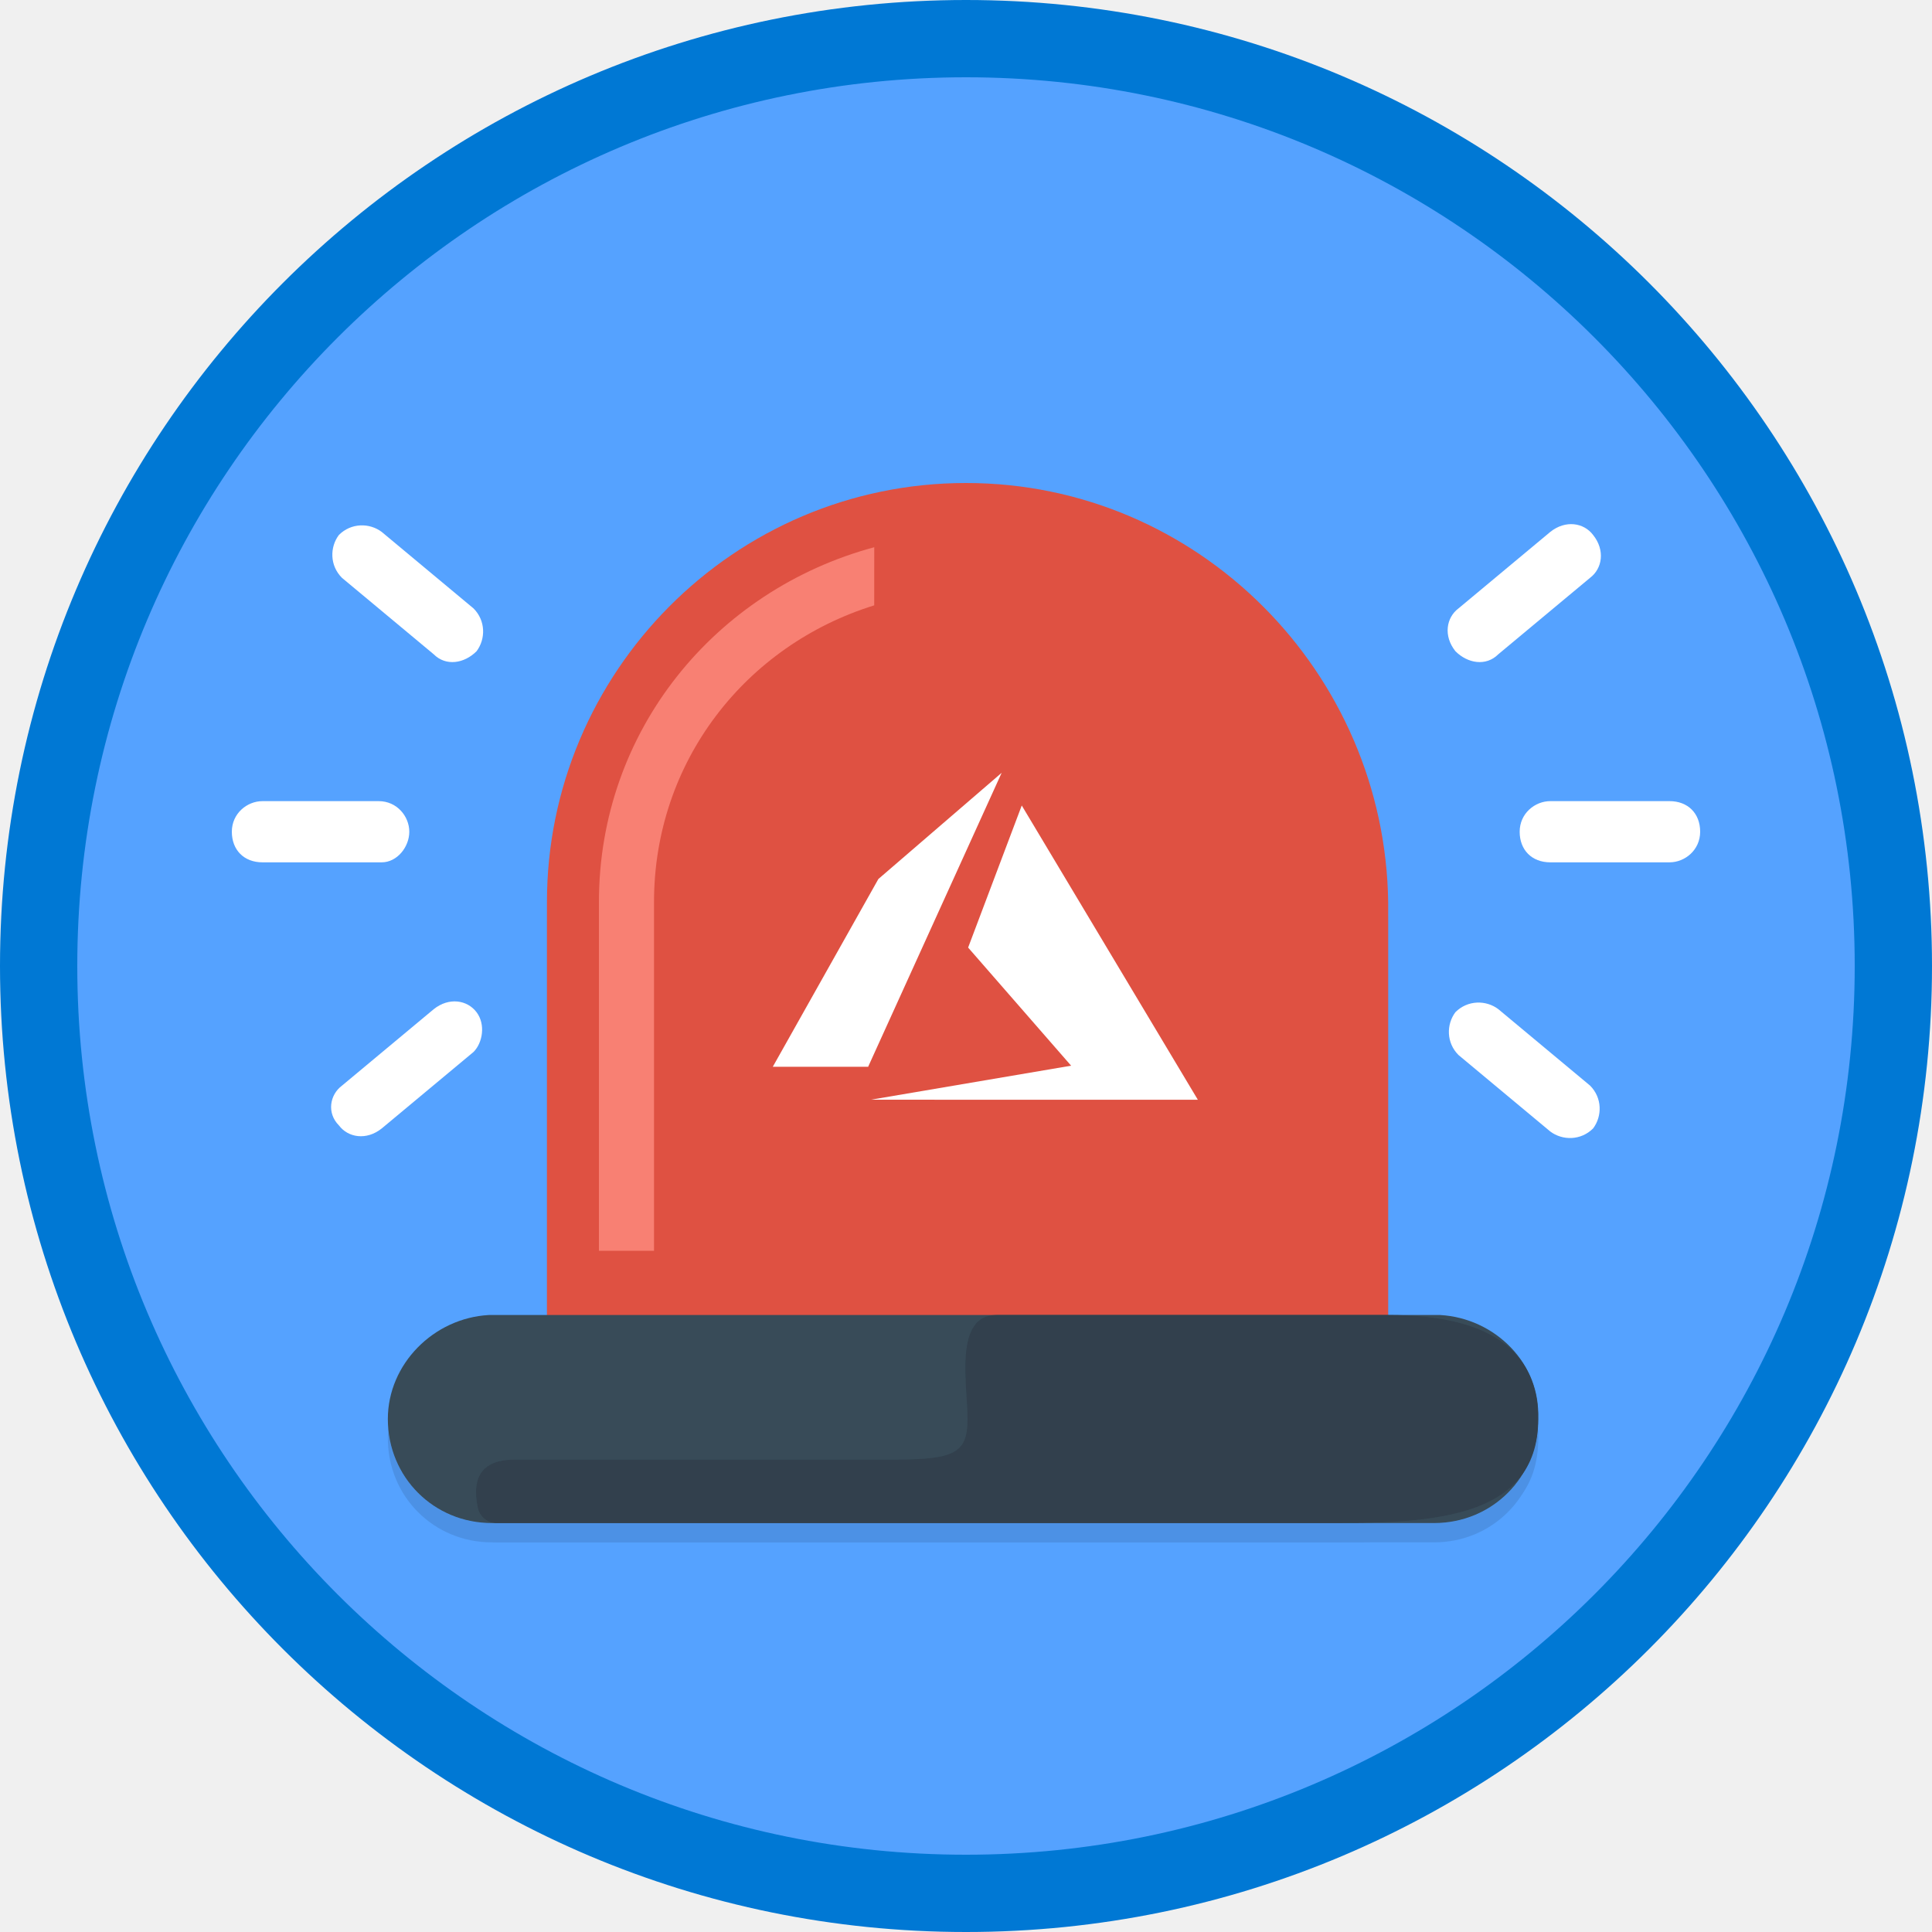
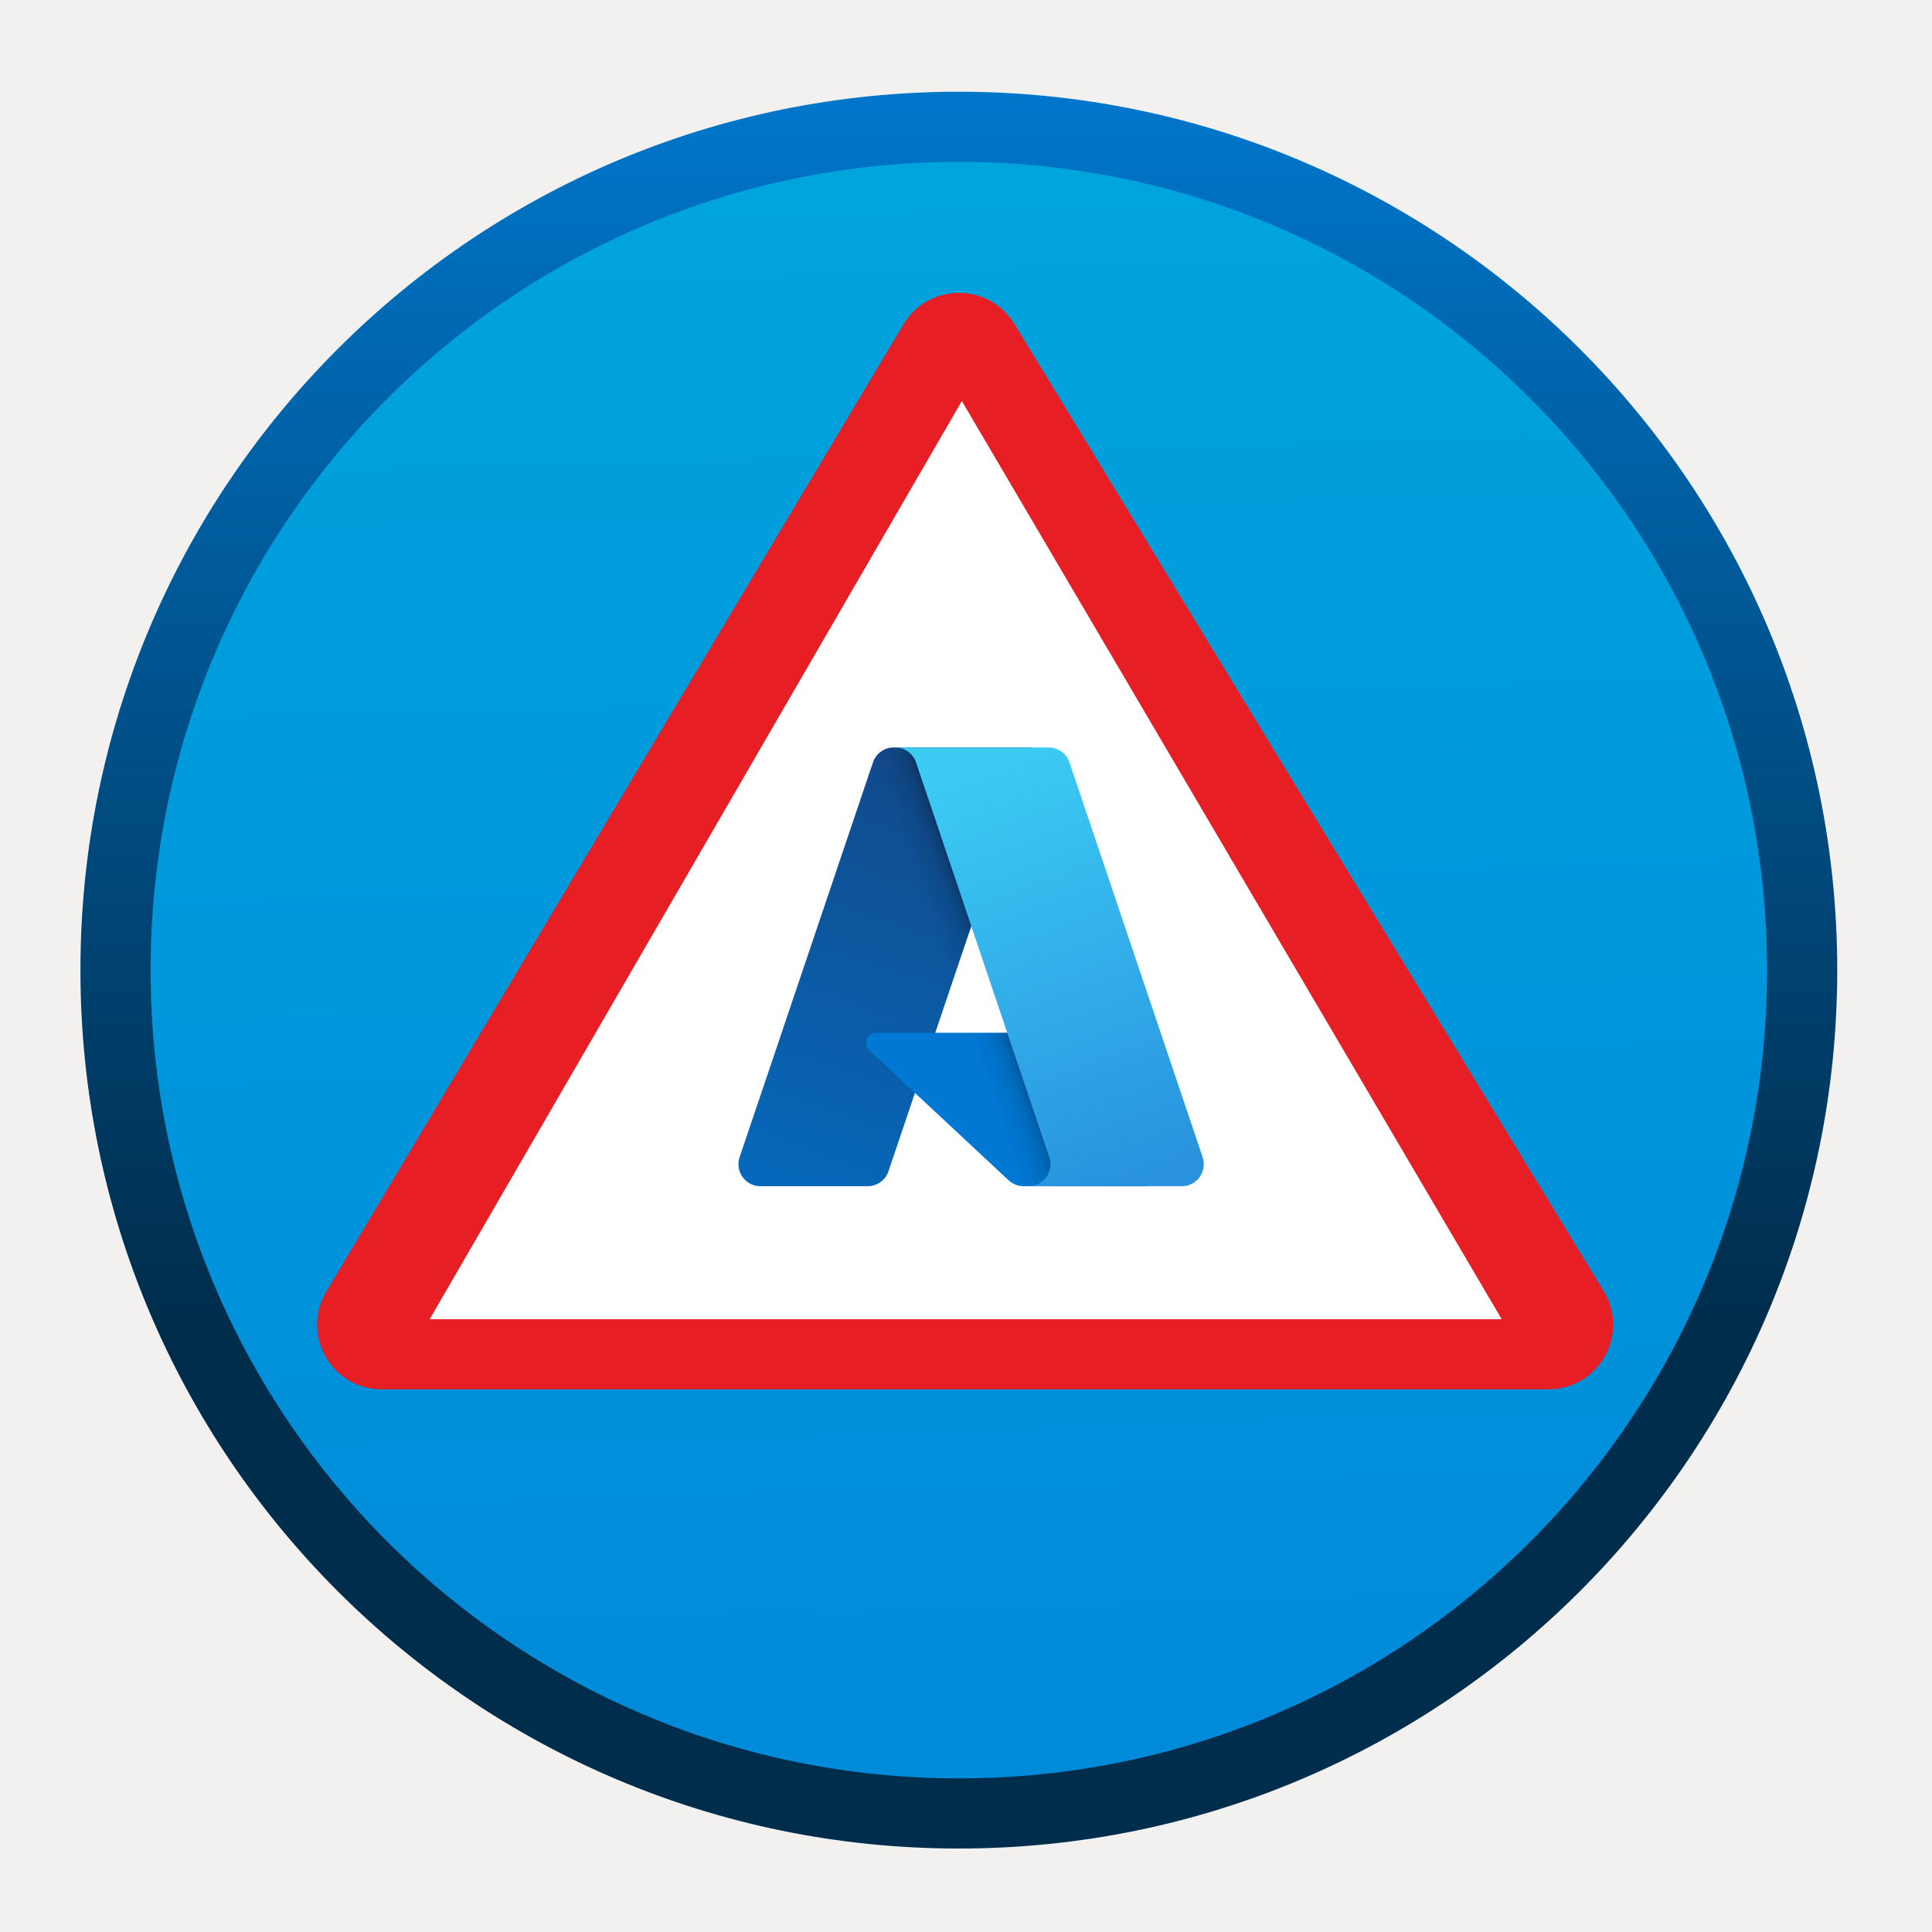
- <svg xmlns="http://www.w3.org/2000/svg" xmlns:xlink="http://www.w3.org/1999/xlink" width="100px" height="100px" viewBox="0 0 100 100" version="1.1">
+ <svg xmlns="http://www.w3.org/2000/svg" width="103" height="103" viewBox="0 0 103 103" fill="none">
+   <path d="M51.118 98.53C25.268 98.53 4.308 77.58 4.308 51.72C4.308 25.86 25.268 4.91 51.118 4.91C76.968 4.91 97.928 25.87 97.928 51.72C97.928 77.57 76.968 98.53 51.118 98.53Z" fill="url(#paint0_linear)" />
+   <path fill-rule="evenodd" clip-rule="evenodd" d="M97.018 51.72C97.018 77.07 76.468 97.62 51.118 97.62C25.768 97.62 5.218 77.07 5.218 51.72C5.218 26.37 25.768 5.82 51.118 5.82C76.468 5.82 97.018 26.37 97.018 51.72ZM51.118 2.08C78.538 2.08 100.758 24.3 100.758 51.72C100.758 79.14 78.528 101.36 51.118 101.36C23.698 101.36 1.478 79.13 1.478 51.72C1.478 24.3 23.698 2.08 51.118 2.08Z" fill="#F2F1F0" />
+   <path fill-rule="evenodd" clip-rule="evenodd" d="M94.208 51.72C94.208 75.52 74.918 94.81 51.118 94.81C27.318 94.81 8.028 75.52 8.028 51.72C8.028 27.92 27.318 8.63 51.118 8.63C74.918 8.63 94.208 27.92 94.208 51.72ZM51.118 4.89C76.978 4.89 97.948 25.86 97.948 51.72C97.948 77.58 76.978 98.55 51.118 98.55C25.258 98.55 4.288 77.58 4.288 51.72C4.288 25.86 25.248 4.89 51.118 4.89Z" fill="url(#paint1_linear)" />
+   <path d="M51.148 18.45L81.758 71.17C81.758 71.17 20.588 71.89 21.098 71.17C21.588 70.45 51.148 18.45 51.148 18.45Z" fill="white" />
+   <path d="M85.498 68.84L54.078 17.27C52.728 15.06 49.498 15.06 48.168 17.29L17.398 68.86C16.028 71.16 17.678 74.07 20.358 74.07H82.538C85.238 74.07 86.888 71.14 85.498 68.84ZM22.908 70.33L51.278 21.38L80.058 70.33H22.908Z" fill="#E81E25" />
+   <path d="M46.538 40.65C46.698 40.17 47.148 39.85 47.648 39.85H54.998L47.368 62.44C47.208 62.92 46.758 63.24 46.258 63.24H40.538C39.738 63.24 39.178 62.45 39.428 61.7L46.538 40.65Z" fill="url(#paint2_linear)" />
+   <path d="M58.288 55.06H46.708C46.218 55.06 45.988 55.66 46.338 55.99L53.778 62.93C53.998 63.13 54.278 63.24 54.578 63.24H61.138L58.288 55.06Z" fill="#0078D4" />
+   <path d="M54.998 39.859H46.808L38.918 63.249H47.108L48.788 58.269L54.118 63.249H61.138L58.288 55.059H49.868L54.998 39.859Z" fill="url(#paint3_linear)" />
+   <path d="M57.018 40.65C56.858 40.17 56.408 39.85 55.908 39.85H47.688H47.728C48.228 39.85 48.678 40.17 48.838 40.65L55.938 61.7C56.198 62.46 55.628 63.24 54.828 63.24H54.698H63.008C63.808 63.24 64.368 62.45 64.118 61.7L57.018 40.65Z" fill="url(#paint4_linear)" />
  <defs>
-     <rect id="path-1" x="0" y="0" width="96" height="96" rx="48" />
-     <filter x="-4.2%" y="-4.6%" width="108.3%" height="109.6%" filterUnits="objectBoundingBox" id="filter-3">
-       <feOffset dx="0" dy="1" in="SourceAlpha" result="shadowOffsetOuter1" />
-       <feColorMatrix values="0 0 0 0 0   0 0 0 0 0   0 0 0 0 0  0 0 0 0.1 0" type="matrix" in="shadowOffsetOuter1" result="shadowMatrixOuter1" />
-       <feMerge>
-         <feMergeNode in="shadowMatrixOuter1" />
-         <feMergeNode in="SourceGraphic" />
-       </feMerge>
-     </filter>
+     <linearGradient id="paint0_linear" x1="49.347" y1="-13.073" x2="53.33" y2="132.695" gradientUnits="userSpaceOnUse">
+       <stop stop-color="#00ABDE" />
+       <stop offset="1" stop-color="#007ED8" />
+     </linearGradient>
+     <linearGradient id="paint1_linear" x1="51.118" y1="-1.772" x2="51.118" y2="99.992" gradientUnits="userSpaceOnUse">
+       <stop stop-color="#007ED8" />
+       <stop offset="0.707" stop-color="#002D4C" />
+     </linearGradient>
+     <linearGradient id="paint2_linear" x1="50.328" y1="41.591" x2="42.7" y2="64.126" gradientUnits="userSpaceOnUse">
+       <stop stop-color="#114A8B" />
+       <stop offset="1" stop-color="#0669BC" />
+     </linearGradient>
+     <linearGradient id="paint3_linear" x1="52.655" y1="52.001" x2="50.846" y2="52.618" gradientUnits="userSpaceOnUse">
+       <stop stop-opacity="0.3" />
+       <stop offset="0.071" stop-opacity="0.2" />
+       <stop offset="0.321" stop-opacity="0.1" />
+       <stop offset="0.623" stop-opacity="0.05" />
+       <stop offset="1" stop-opacity="0" />
+     </linearGradient>
+     <linearGradient id="paint4_linear" x1="51.726" y1="40.933" x2="60.099" y2="63.241" gradientUnits="userSpaceOnUse">
+       <stop stop-color="#3CCBF4" />
+       <stop offset="1" stop-color="#2892DF" />
+     </linearGradient>
  </defs>
-   <g id="Badges" stroke="none" stroke-width="1" fill="none" fill-rule="evenodd">
-     <g id="Azure-Solution-Architect---Infrastructure-Operations" transform="translate(-50, -1060)">
-       <g id="Azure-Solution-Architect---Infrastructure-Operations/improve-incident-response-with-alerting-on-azure" transform="translate(50, 1060)">
-         <g id="Mask" transform="translate(2, 2)">
-           <mask id="mask-2" fill="white">
-             <use xlink:href="#path-1" />
-           </mask>
-           <use id="BG" fill="#55A2FF" xlink:href="#path-1" />
-           <g id="Group-6" mask="url(#mask-2)">
-             <g transform="translate(10, 23)">
-               <g id="Group-9" filter="url(#filter-3)" stroke-width="1" fill="none" transform="translate(7.916667, 0)">
-                 <path d="M30.083,0 C18.051,0 8.393,9.815 8.393,21.69 L8.393,43.38 L51.935,43.38 L51.935,21.69 C51.774,9.815 42.117,0 30.083,0 Z" id="Fill-1" fill="#DF5142" />
-                 <path d="M25.333,6.333 C18.685,8.393 13.935,14.408 13.935,21.69 L13.935,39.741 L11.084,39.741 L11.084,21.69 C11.084,12.824 17.102,5.542 25.334,3.324 L25.333,6.333 Z" id="Path" fill="#F88073" />
-                 <path d="M54.625,43.065 L54.31,43.065 L5.7,43.065 L5.384,43.065 C2.533,43.223 0.158,45.598 0.158,48.449 C0.158,51.458 2.533,53.833 5.542,53.833 L54.31,53.833 C57.319,53.833 59.694,51.458 59.694,48.449 C59.852,45.601 57.477,43.226 54.626,43.065 L54.625,43.065 Z" id="Fill-2" fill="#384B58" />
-                 <path d="M4.817,53.038 C4.47,51.379 5.11,50.55 6.739,50.55 C9.546,50.55 10.113,50.55 13.656,50.55 C17.2,50.55 23.175,50.55 26.329,50.55 C29.483,50.55 30.164,50.227 30.164,48.449 C30.164,46.671 29.438,43.065 31.667,43.065 C33.153,43.065 39.909,43.065 51.935,43.065 C57.113,43.065 59.702,44.86 59.702,48.449 C59.702,53.833 53.706,53.833 48.497,53.833 C45.058,53.833 30.824,53.833 5.795,53.833 L5.795,53.833 C5.322,53.833 4.914,53.501 4.817,53.038 Z" id="Path-219" fill="#30404D" />
-               </g>
-               <path d="M65.551,8.866 L70.301,4.908 C70.935,4.431 71.092,3.482 70.459,2.69 C69.982,2.056 69.033,1.899 68.241,2.533 L63.491,6.491 C62.857,6.967 62.7,7.916 63.333,8.708 C63.967,9.342 64.917,9.5 65.551,8.866 Z" id="Fill-3" fill="#FFFFFF" />
-               <path d="M74.417,16.467 L68.241,16.467 C67.449,16.467 66.658,17.101 66.658,18.051 C66.658,19 67.292,19.634 68.241,19.634 L74.417,19.634 C75.208,19.634 76,19 76,18.051 C76,17.101 75.366,16.467 74.417,16.467 Z" id="Fill-4" fill="#FFFFFF" />
-               <path d="M65.551,27.232 C64.917,26.756 63.967,26.756 63.333,27.389 C62.857,28.023 62.857,28.973 63.491,29.607 L68.241,33.565 C68.875,34.041 69.825,34.041 70.459,33.407 C70.935,32.773 70.935,31.824 70.301,31.19 L65.551,27.232 Z" id="Fill-5" fill="#FFFFFF" />
-               <path d="M10.449,8.866 C11.083,9.5 12.033,9.342 12.667,8.708 C13.143,8.074 13.143,7.125 12.509,6.491 L7.759,2.533 C7.125,2.056 6.175,2.056 5.541,2.69 C5.065,3.324 5.065,4.274 5.699,4.908 L10.449,8.866 Z" id="Fill-6" fill="#FFFFFF" />
-               <path d="M9.185,18.051 C9.185,17.259 8.551,16.467 7.602,16.467 L1.584,16.467 C0.792,16.467 0,17.101 0,18.051 C0,19 0.634,19.634 1.584,19.634 L7.759,19.634 C8.551,19.634 9.185,18.842 9.185,18.051 Z" id="Fill-7" fill="#FFFFFF" />
-               <path d="M12.667,27.393 C12.19,26.759 11.241,26.602 10.449,27.236 L5.699,31.194 C5.065,31.667 4.908,32.616 5.542,33.25 C6.018,33.884 6.967,34.042 7.759,33.408 L12.509,29.45 C12.982,28.977 13.143,28.024 12.667,27.393 Z" id="Fill-8" fill="#FFFFFF" />
-             </g>
-           </g>
-           <g id="Azure-black" mask="url(#mask-2)" fill="#FFFFFF">
-             <g transform="translate(38, 38)" id="Path">
-               <polygon points="5.077 16.921 22 16.923 12.886 1.692 10.11 9.046 15.441 15.16" />
-               <polygon points="11.846 0 5.464 5.498 0 15.215 4.928 15.215 4.928 15.231" />
-             </g>
-           </g>
-         </g>
-         <g id="Azure-Border" stroke="#0078D4" stroke-width="4">
-           <rect x="2" y="2" width="96" height="96" rx="48" />
-         </g>
-       </g>
-     </g>
-   </g>
</svg>
